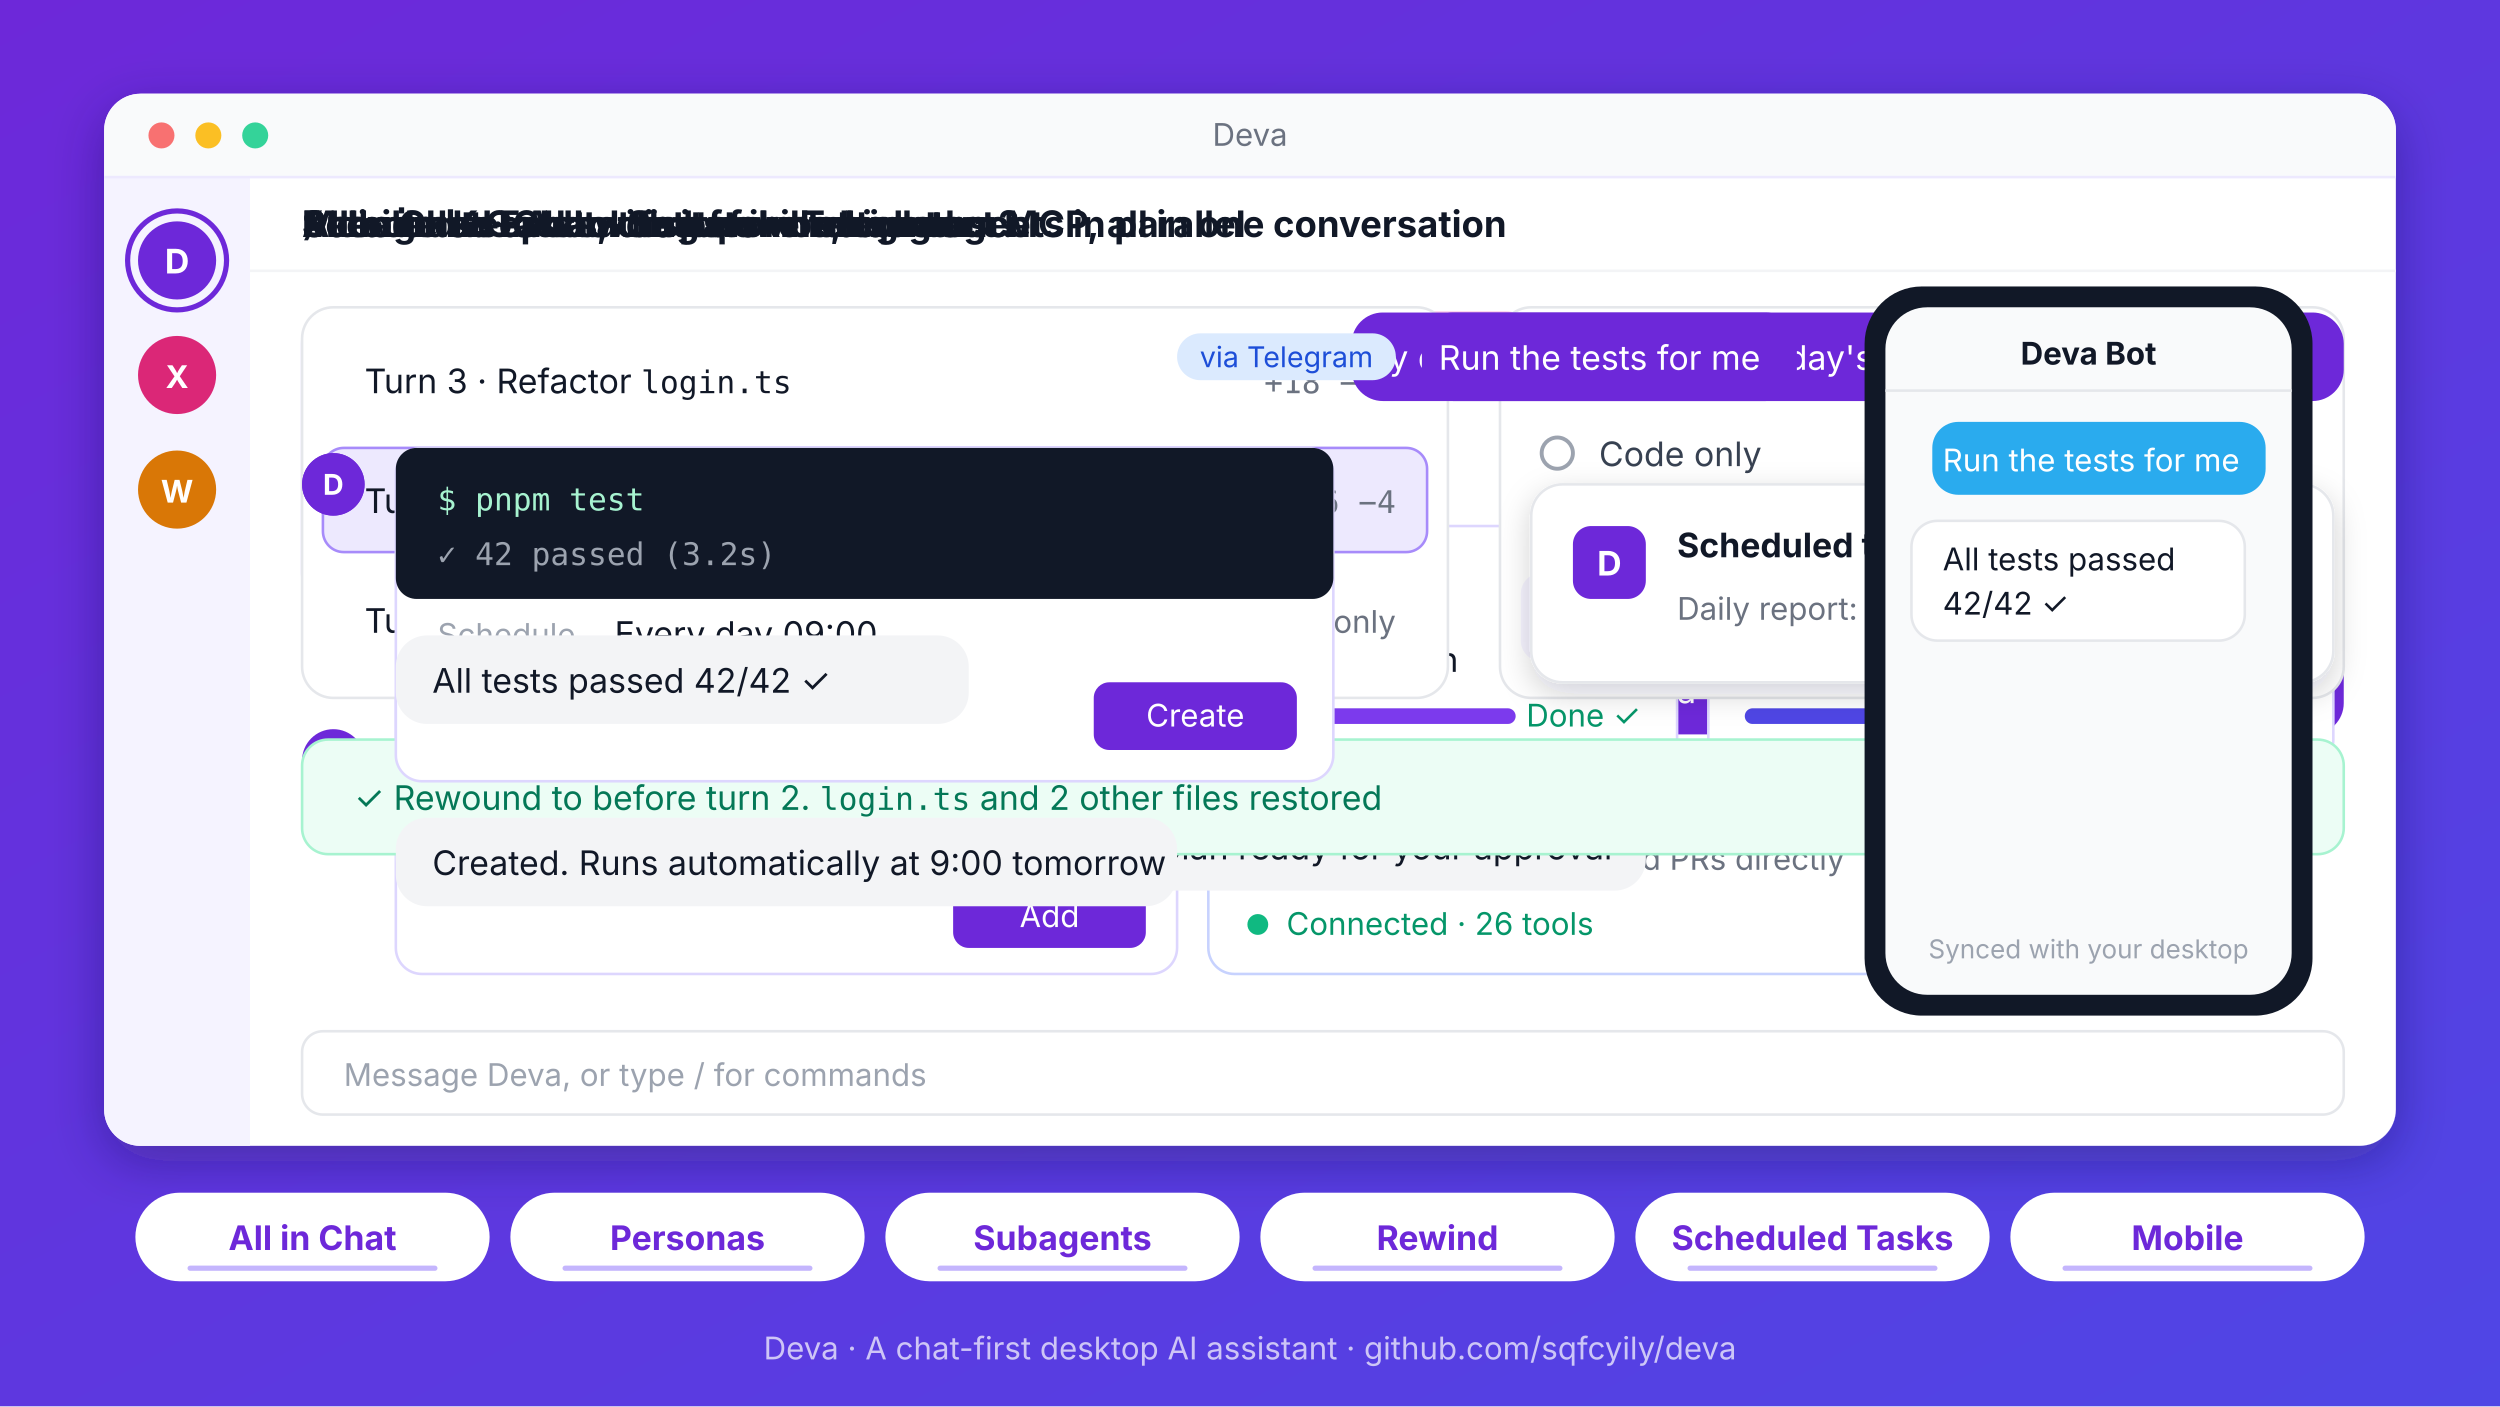
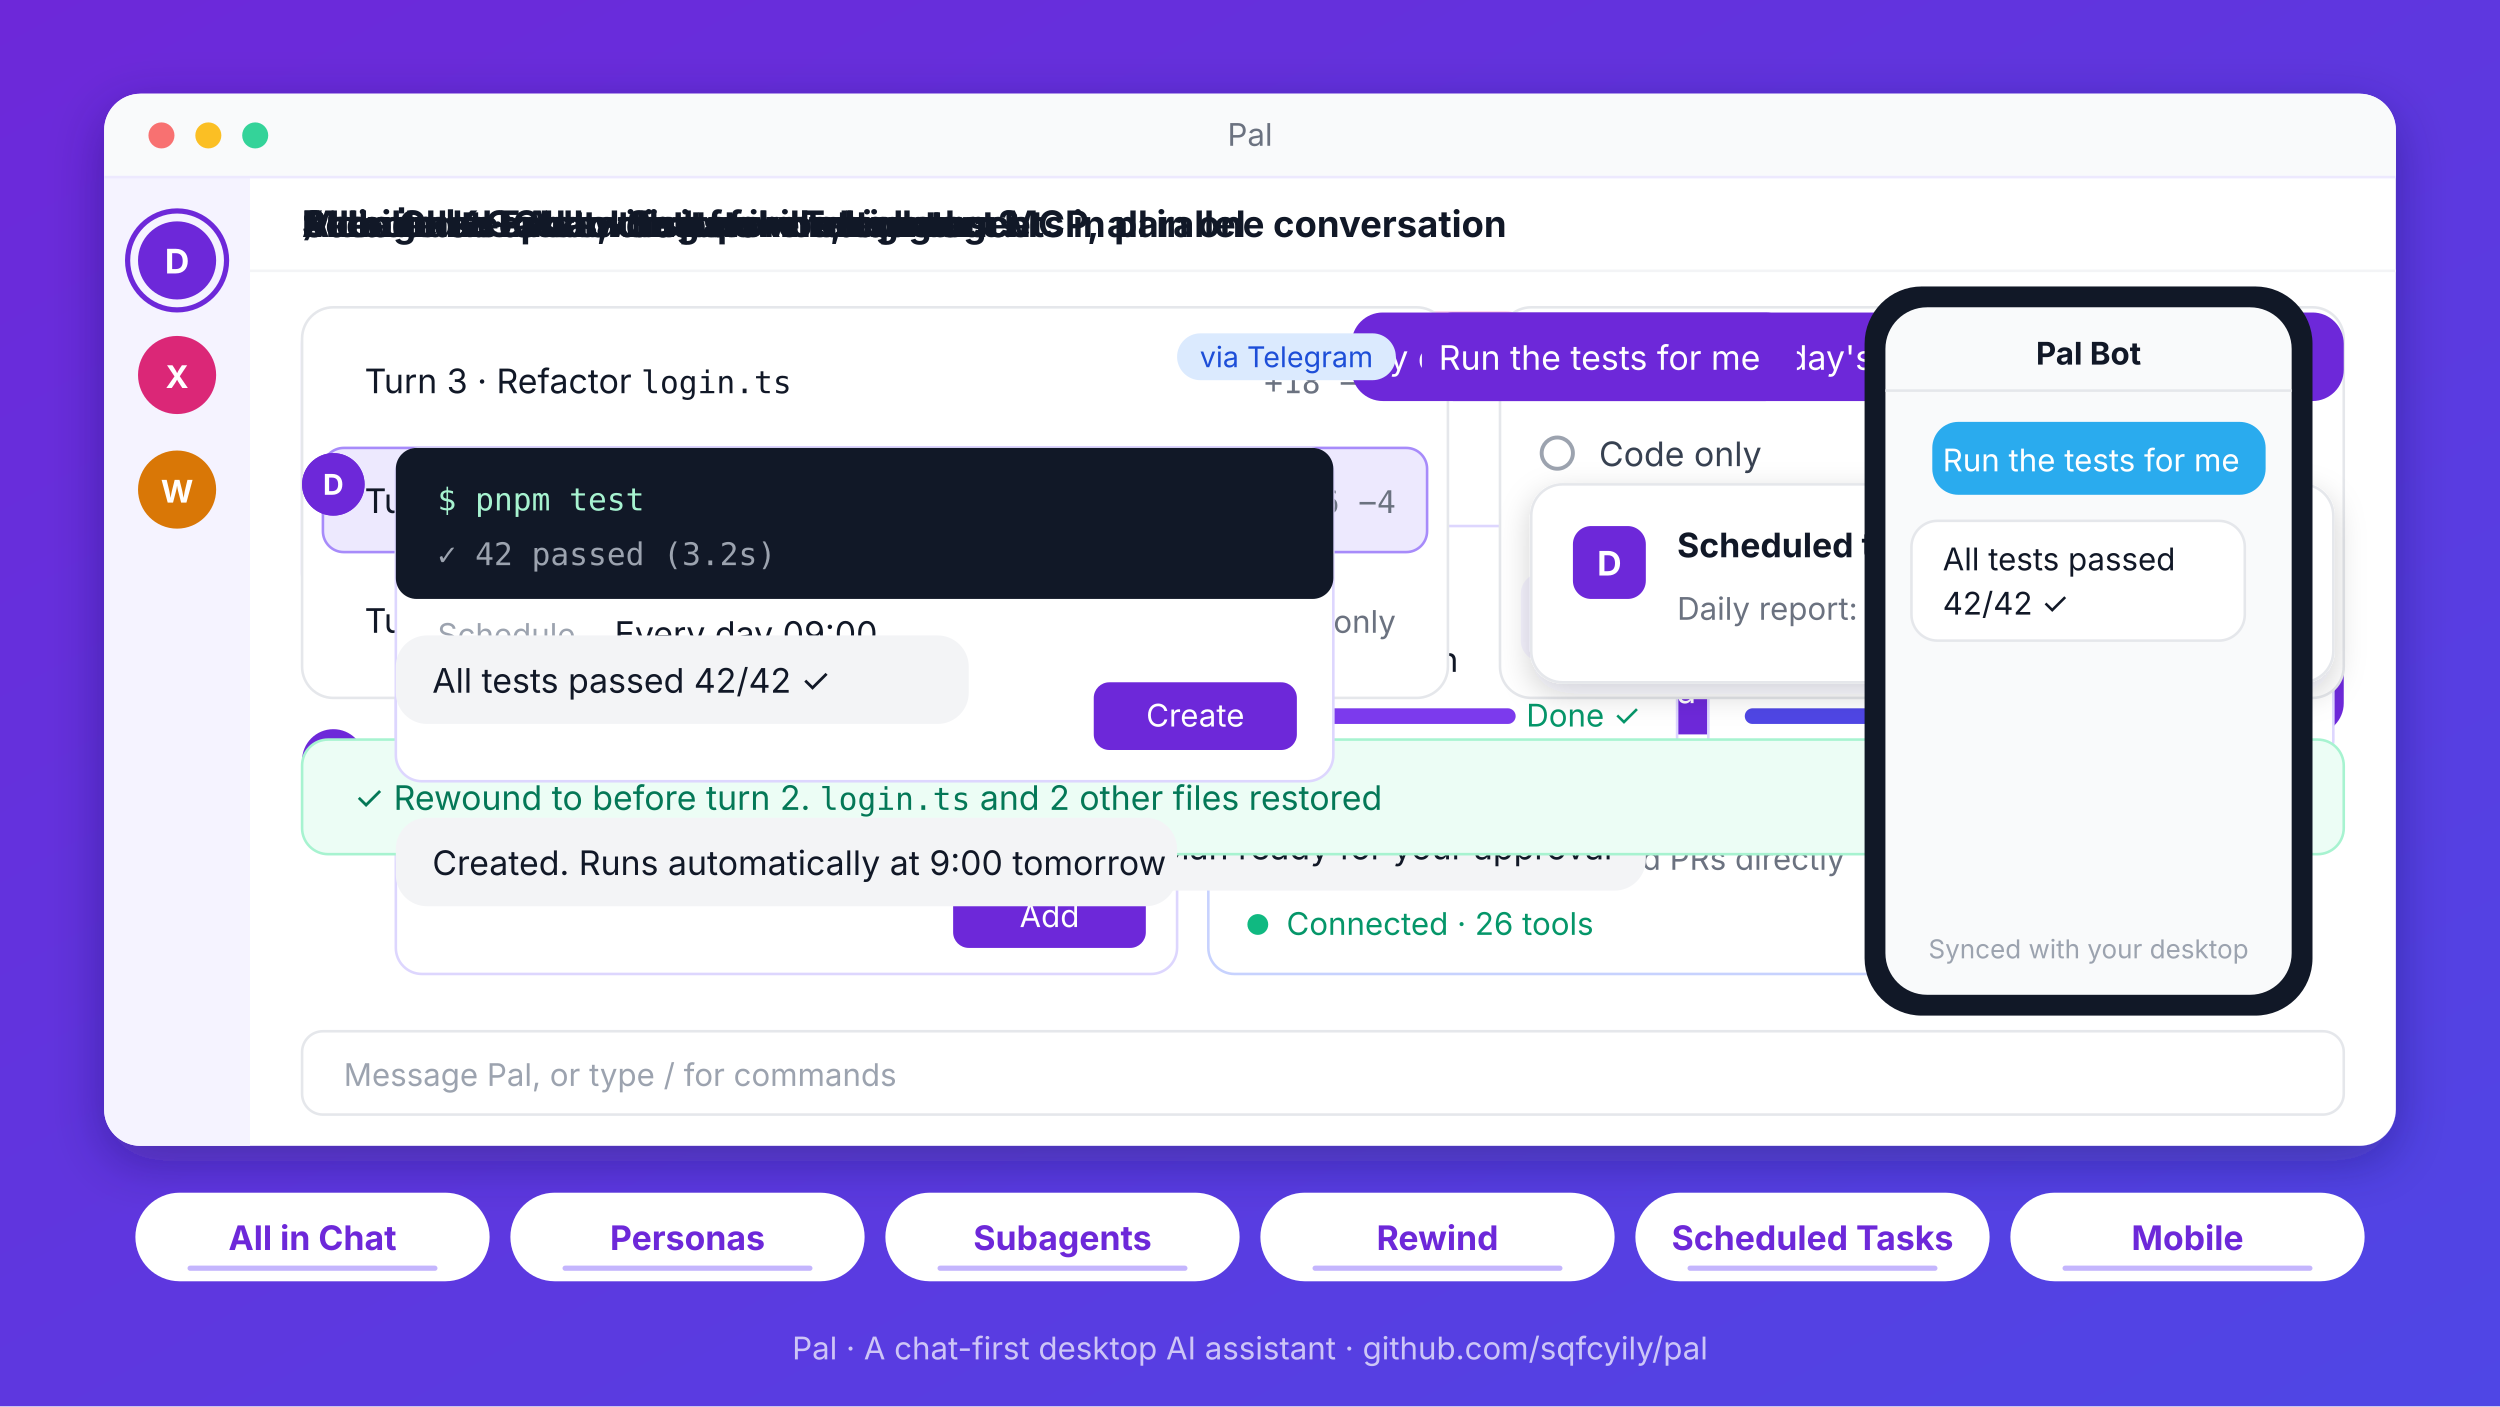
<svg xmlns="http://www.w3.org/2000/svg" viewBox="0 0 960 540" width="960" height="540" font-family="'Segoe UI','Inter','Helvetica Neue',Arial,sans-serif">
  <defs>
    <linearGradient id="bg" x1="0" y1="0" x2="1" y2="1">
      <stop offset="0" stop-color="#6D28D9" />
      <stop offset="1" stop-color="#4F46E5" />
    </linearGradient>
    <clipPath id="win">
      <rect x="40" y="36" width="880" height="404" rx="14" />
    </clipPath>
    <filter id="shadow" x="-10%" y="-10%" width="120%" height="130%">
      <feDropShadow dx="0" dy="6" stdDeviation="10" flood-color="#1E1B4B" flood-opacity="0.35" />
    </filter>
    <filter id="pop" x="-10%" y="-20%" width="120%" height="150%">
      <feDropShadow dx="0" dy="4" stdDeviation="6" flood-color="#111827" flood-opacity="0.18" />
    </filter>
    <style>
      text { dominant-baseline: auto; }
      .mono { font-family: Consolas, 'SF Mono', Menlo, monospace; }
      .sc, .hl, .pg, .a, .b, .c, .d, .e, .f1, .f2, .f3, .k1, .k2, .k3 {
        animation-duration: 36s; animation-iteration-count: infinite;
        animation-fill-mode: both; animation-timing-function: ease-out; animation-delay: 0s;
      }
      .sc, .hl { animation-name: show; }
      .a { animation-name: inA; } .b { animation-name: inB; } .c { animation-name: inC; }
      .d { animation-name: inD; } .e { animation-name: inE; }
      .f1, .f2, .f3, .pg { transform-box: fill-box; transform-origin: 0 50%; animation-timing-function: linear; }
      .f1 { animation-name: f1; } .f2 { animation-name: f2; } .f3 { animation-name: f3; }
      .k1 { animation-name: k1; } .k2 { animation-name: k2; } .k3 { animation-name: k3; }
      .pg { animation-name: pg; }
      .s2, .s2 *, .t2, .t2 * { animation-delay: 6s; }
      .s3, .s3 *, .t3, .t3 * { animation-delay: 12s; }
      .s4, .s4 *, .t4, .t4 * { animation-delay: 18s; }
      .s5, .s5 *, .t5, .t5 * { animation-delay: 24s; }
      .s6, .s6 *, .t6, .t6 * { animation-delay: 30s; }
      @keyframes show { 0% { opacity: 0; } 1% { opacity: 1; } 15.6% { opacity: 1; } 16.6%, 100% { opacity: 0; } }
      @keyframes inA { 0%, 1% { opacity: 0; transform: translateY(8px); } 2.5%, 100% { opacity: 1; transform: translateY(0); } }
      @keyframes inB { 0%, 3.5% { opacity: 0; transform: translateY(8px); } 5%, 100% { opacity: 1; transform: translateY(0); } }
      @keyframes inC { 0%, 6% { opacity: 0; transform: translateY(8px); } 7.5%, 100% { opacity: 1; transform: translateY(0); } }
      @keyframes inD { 0%, 9.5% { opacity: 0; transform: translateY(8px); } 11%, 100% { opacity: 1; transform: translateY(0); } }
      @keyframes inE { 0%, 12% { opacity: 0; transform: translateY(8px); } 13.5%, 100% { opacity: 1; transform: translateY(0); } }
      @keyframes f1 { 0%, 5% { transform: scaleX(0); } 7.5%, 100% { transform: scaleX(1); } }
      @keyframes f2 { 0%, 5% { transform: scaleX(0); } 9%, 100% { transform: scaleX(1); } }
      @keyframes f3 { 0%, 5% { transform: scaleX(0); } 10.5%, 100% { transform: scaleX(1); } }
      @keyframes k1 { 0%, 7.5% { opacity: 0; } 8.3%, 100% { opacity: 1; } }
      @keyframes k2 { 0%, 9% { opacity: 0; } 9.8%, 100% { opacity: 1; } }
      @keyframes k3 { 0%, 10.5% { opacity: 0; } 11.3%, 100% { opacity: 1; } }
      @keyframes pg { 0% { transform: scaleX(0); } 16.6%, 100% { transform: scaleX(1); } }
    </style>
  </defs>
  <rect width="960" height="540" fill="url(#bg)" />
  <rect x="40" y="36" width="880" height="404" rx="14" fill="#FFFFFF" filter="url(#shadow)" />
  <g clip-path="url(#win)">
    <rect x="40" y="36" width="880" height="32" fill="#F9FAFB" />
    <rect x="40" y="68" width="56" height="372" fill="#F5F3FF" />
    <line x1="40" y1="68" x2="920" y2="68" stroke="#EDE9FE" />
    <line x1="96" y1="104" x2="920" y2="104" stroke="#F3F4F6" />
  </g>
  <circle cx="62" cy="52" r="5" fill="#F87171" />
  <circle cx="80" cy="52" r="5" fill="#FBBF24" />
  <circle cx="98" cy="52" r="5" fill="#34D399" />
-   <text x="480" y="56" text-anchor="middle" font-size="12" fill="#6B7280">Deva</text>
+   <text x="480" y="56" text-anchor="middle" font-size="12" fill="#6B7280">Pal</text>
  <circle cx="68" cy="100" r="19" fill="none" stroke="#6D28D9" stroke-width="2" />
  <circle cx="68" cy="100" r="15" fill="#6D28D9" />
  <text x="68" y="105" text-anchor="middle" font-size="13" font-weight="700" fill="#FFFFFF">D</text>
  <circle cx="68" cy="144" r="15" fill="#DB2777" />
  <text x="68" y="149" text-anchor="middle" font-size="12" font-weight="700" fill="#FFFFFF">X</text>
  <rect x="116" y="396" width="784" height="32" rx="8" fill="#FFFFFF" stroke="#E5E7EB" />
-   <text x="132" y="417" font-size="12" fill="#9CA3AF">Message Deva, or type / for commands</text>
+   <text x="132" y="417" font-size="12" fill="#9CA3AF">Message Pal, or type / for commands</text>
  <g class="sc s1">
    <text x="116" y="91" font-size="14" font-weight="700" fill="#111827">All in Chat · Chat, create skills, connect MCP, all in one conversation</text>
    <g class="a">
      <rect x="668" y="120" width="232" height="34" rx="12" fill="#6D28D9" />
      <text x="886" y="142" text-anchor="end" font-size="13" fill="#FFFFFF">How do I sort a Python list by date?</text>
    </g>
    <g class="b">
      <circle cx="128" cy="180" r="12" fill="#6D28D9" />
      <text x="128" y="184" text-anchor="middle" font-size="11" font-weight="700" fill="#FFFFFF">D</text>
      <rect x="152" y="166" width="270" height="54" rx="12" fill="#F3F4F6" />
      <text x="166" y="187" font-size="13" fill="#111827">Just use the <tspan class="mono" font-size="12">key</tspan> argument of <tspan class="mono" font-size="12">sort</tspan>:</text>
      <text x="166" y="208" class="mono" font-size="12" fill="#6D28D9">items.sort(key=lambda x: x.date)</text>
    </g>
    <g class="c">
      <rect x="545" y="232" width="355" height="34" rx="12" fill="#6D28D9" />
      <text x="886" y="254" text-anchor="end" font-size="13" fill="#FFFFFF">Make a skill for English comments, then add GitHub MCP</text>
    </g>
    <g class="d">
      <circle cx="128" cy="292" r="12" fill="#6D28D9" />
      <text x="128" y="296" text-anchor="middle" font-size="11" font-weight="700" fill="#FFFFFF">D</text>
      <rect x="152" y="278" width="300" height="96" rx="10" fill="#FFFFFF" stroke="#DDD6FE" />
      <rect x="166" y="290" width="40" height="20" rx="6" fill="#EDE9FE" />
      <text x="186" y="304" text-anchor="middle" font-size="11" font-weight="700" fill="#6D28D9">Skill</text>
      <text x="216" y="305" class="mono" font-size="13" font-weight="700" fill="#111827">/en-comment</text>
      <text x="166" y="334" font-size="12" fill="#6B7280">Always write code comments in English</text>
      <rect x="366" y="340" width="74" height="24" rx="6" fill="#6D28D9" />
      <text x="403" y="356" text-anchor="middle" font-size="12" fill="#FFFFFF">Add</text>
    </g>
    <g class="e">
      <rect x="464" y="278" width="300" height="96" rx="10" fill="#FFFFFF" stroke="#C7D2FE" />
      <rect x="478" y="290" width="44" height="20" rx="6" fill="#E0E7FF" />
      <text x="500" y="304" text-anchor="middle" font-size="11" font-weight="700" fill="#4F46E5">MCP</text>
      <text x="532" y="305" class="mono" font-size="13" font-weight="700" fill="#111827">github</text>
      <text x="478" y="334" font-size="12" fill="#6B7280">Work with repos, issues and PRs directly</text>
      <circle cx="483" cy="355" r="4" fill="#10B981" />
      <text x="494" y="359" font-size="12" fill="#059669">Connected · 26 tools</text>
    </g>
  </g>
  <g class="sc s2">
    <text x="116" y="91" font-size="14" font-weight="700" fill="#111827">Personas · Each with its own strengths</text>
    <g class="a">
      <rect x="116" y="120" width="230" height="112" rx="12" fill="#FFFFFF" stroke="#DDD6FE" />
      <circle cx="146" cy="152" r="16" fill="#6D28D9" />
      <text x="146" y="157" text-anchor="middle" font-size="13" font-weight="700" fill="#FFFFFF">D</text>
-       <text x="172" y="157" font-size="14" font-weight="700" fill="#111827">Deva</text>
+       <text x="172" y="157" font-size="14" font-weight="700" fill="#111827">Pal</text>
      <text x="132" y="192" font-size="12" fill="#374151">All-round work assistant</text>
      <text x="132" y="212" font-size="12" fill="#6B7280">Code · Writing · Research · Shell</text>
      <rect x="360" y="120" width="230" height="112" rx="12" fill="#FFFFFF" stroke="#FBCFE8" />
      <circle cx="390" cy="152" r="16" fill="#DB2777" />
      <text x="390" y="157" text-anchor="middle" font-size="12" font-weight="700" fill="#FFFFFF">X</text>
      <text x="416" y="157" font-size="14" font-weight="700" fill="#111827">Xiaomajiang</text>
      <text x="376" y="192" font-size="12" fill="#374151">Security research / Reversing</text>
      <text x="376" y="212" font-size="12" fill="#6B7280">Hardcore techie vibe</text>
    </g>
    <g class="b">
      <rect x="606" y="248" width="294" height="34" rx="12" fill="#6D28D9" />
      <text x="886" y="270" text-anchor="end" font-size="13" fill="#FFFFFF">Create a weekly-report persona, keep it formal</text>
    </g>
    <g class="c">
      <rect x="604" y="120" width="230" height="112" rx="12" fill="#FFFBEB" stroke="#FCD34D" />
      <circle cx="634" cy="152" r="16" fill="#D97706" />
      <text x="634" y="157" text-anchor="middle" font-size="12" font-weight="700" fill="#FFFFFF">W</text>
      <text x="660" y="157" font-size="14" font-weight="700" fill="#111827">Weekly Reporter</text>
      <rect x="784" y="140" width="40" height="20" rx="10" fill="#059669" />
      <text x="804" y="154" text-anchor="middle" font-size="11" fill="#FFFFFF">New</text>
      <text x="620" y="192" font-size="12" fill="#374151">Formal tone · Well organized</text>
      <text x="620" y="212" font-size="12" fill="#6B7280">Great at reports and summaries</text>
      <circle cx="68" cy="188" r="15" fill="#D97706" />
      <text x="68" y="193" text-anchor="middle" font-size="12" font-weight="700" fill="#FFFFFF">W</text>
    </g>
    <g class="d">
      <circle cx="128" cy="313" r="12" fill="#6D28D9" />
      <text x="128" y="317" text-anchor="middle" font-size="11" font-weight="700" fill="#FFFFFF">D</text>
      <rect x="152" y="298" width="300" height="34" rx="12" fill="#F3F4F6" />
      <text x="166" y="320" font-size="13" fill="#111827">Persona card ready. Confirm to start using it</text>
    </g>
  </g>
  <g class="sc s3">
    <text x="116" y="91" font-size="14" font-weight="700" fill="#111827">Subagents · Auto-dispatch multiple agents in parallel</text>
    <g class="a">
      <rect x="580" y="120" width="320" height="34" rx="12" fill="#6D28D9" />
      <text x="886" y="142" text-anchor="end" font-size="13" fill="#FFFFFF">Map out the auth module and draft a refactor plan</text>
    </g>
    <g class="b">
      <circle cx="128" cy="183" r="12" fill="#6D28D9" />
      <text x="128" y="187" text-anchor="middle" font-size="11" font-weight="700" fill="#FFFFFF">D</text>
      <text x="152" y="188" font-size="13" fill="#111827">Splitting into 3 subtasks, dispatched to subagents in parallel:</text>
      <rect x="152" y="202" width="240" height="92" rx="10" fill="#FFFFFF" stroke="#DDD6FE" />
      <rect x="166" y="216" width="64" height="20" rx="6" fill="#EDE9FE" />
      <text x="198" y="230" text-anchor="middle" font-size="11" font-weight="700" fill="#6D28D9">Explore</text>
      <text x="166" y="258" font-size="13" fill="#111827">Find auth-related files</text>
      <rect x="166" y="272" width="164" height="6" rx="3" fill="#E5E7EB" />
      <rect class="f1" x="166" y="272" width="164" height="6" rx="3" fill="#7C3AED" />
      <text class="k1" x="378" y="279" text-anchor="end" font-size="12" fill="#059669">Done ✓</text>
      <rect x="404" y="202" width="240" height="92" rx="10" fill="#FFFFFF" stroke="#DDD6FE" />
      <rect x="418" y="216" width="64" height="20" rx="6" fill="#EDE9FE" />
      <text x="450" y="230" text-anchor="middle" font-size="11" font-weight="700" fill="#6D28D9">Explore</text>
      <text x="418" y="258" font-size="13" fill="#111827">Locate token validation</text>
      <rect x="418" y="272" width="164" height="6" rx="3" fill="#E5E7EB" />
      <rect class="f2" x="418" y="272" width="164" height="6" rx="3" fill="#7C3AED" />
      <text class="k2" x="630" y="279" text-anchor="end" font-size="12" fill="#059669">Done ✓</text>
      <rect x="656" y="202" width="240" height="92" rx="10" fill="#FFFFFF" stroke="#DDD6FE" />
      <rect x="670" y="216" width="44" height="20" rx="6" fill="#E0E7FF" />
      <text x="692" y="230" text-anchor="middle" font-size="11" font-weight="700" fill="#4F46E5">Plan</text>
      <text x="670" y="258" font-size="13" fill="#111827">Research and draft the plan</text>
      <rect x="670" y="272" width="164" height="6" rx="3" fill="#E5E7EB" />
      <rect class="f3" x="670" y="272" width="164" height="6" rx="3" fill="#4F46E5" />
      <text class="k3" x="882" y="279" text-anchor="end" font-size="12" fill="#059669">Done ✓</text>
    </g>
    <g class="e">
      <rect x="152" y="308" width="480" height="34" rx="12" fill="#F3F4F6" />
      <text x="166" y="330" font-size="13" fill="#111827">Summary: 5 auth entry points found, refactor plan ready for your approval</text>
    </g>
  </g>
  <g class="sc s4">
    <text x="116" y="91" font-size="14" font-weight="700" fill="#111827">
      <tspan class="mono">/rewind</tspan> · Go back to before which turn?</text>
    <g class="a">
      <rect x="116" y="118" width="440" height="150" rx="12" fill="#FFFFFF" stroke="#E5E7EB" />
    </g>
    <g class="b">
      <rect x="124" y="172" width="424" height="40" rx="8" fill="#EDE9FE" stroke="#A78BFA" />
    </g>
    <g class="a">
      <text x="140" y="151" font-size="13" fill="#111827">Turn 3 · Refactor <tspan class="mono" font-size="12">login.ts</tspan>
      </text>
      <text x="536" y="151" text-anchor="end" class="mono" font-size="12" fill="#6B7280">+18 −42</text>
      <text x="140" y="197" font-size="13" fill="#111827">Turn 2 · Add token refresh</text>
      <text x="536" y="197" text-anchor="end" class="mono" font-size="12" fill="#6B7280">+36 −4</text>
      <text x="140" y="243" font-size="13" fill="#111827">Turn 1 · Read the auth module</text>
      <text x="536" y="243" text-anchor="end" font-size="12" fill="#6B7280">read-only</text>
    </g>
    <g class="c">
      <rect x="576" y="118" width="324" height="150" rx="12" fill="#FFFFFF" stroke="#E5E7EB" />
      <text x="592" y="146" font-size="13" font-weight="700" fill="#111827">What to restore?</text>
      <circle cx="598" cy="174" r="6" fill="none" stroke="#9CA3AF" stroke-width="1.5" />
      <text x="614" y="179" font-size="13" fill="#374151">Code only</text>
      <circle cx="598" cy="204" r="6" fill="none" stroke="#9CA3AF" stroke-width="1.5" />
      <text x="614" y="209" font-size="13" fill="#374151">Conversation only</text>
      <rect x="584" y="220" width="308" height="34" rx="8" fill="#F5F3FF" />
      <circle cx="598" cy="237" r="6" fill="none" stroke="#6D28D9" stroke-width="1.5" />
      <circle cx="598" cy="237" r="3" fill="#6D28D9" />
      <text x="614" y="242" font-size="13" font-weight="700" fill="#6D28D9">Both code and conversation</text>
    </g>
    <g class="d">
      <rect x="116" y="284" width="784" height="44" rx="10" fill="#ECFDF5" stroke="#A7F3D0" />
      <text x="136" y="311" font-size="13" fill="#047857">✓ Rewound to before turn 2. <tspan class="mono" font-size="12">login.ts</tspan> and 2 other files restored</text>
      <text x="884" y="311" text-anchor="end" font-size="13" font-weight="700" fill="#6D28D9">Undo</text>
    </g>
  </g>
  <g class="sc s5">
    <text x="116" y="91" font-size="14" font-weight="700" fill="#111827">Scheduled tasks · Set up in one sentence</text>
    <g class="a">
      <rect x="519" y="120" width="381" height="34" rx="12" fill="#6D28D9" />
      <text x="886" y="142" text-anchor="end" font-size="13" fill="#FFFFFF">Every day at 9am, turn yesterday's commits into a daily report</text>
    </g>
    <g class="b">
      <circle cx="128" cy="186" r="12" fill="#6D28D9" />
      <text x="128" y="190" text-anchor="middle" font-size="11" font-weight="700" fill="#FFFFFF">D</text>
      <rect x="152" y="172" width="360" height="128" rx="10" fill="#FFFFFF" stroke="#DDD6FE" />
      <text x="168" y="198" font-size="14" font-weight="700" fill="#111827">New scheduled task</text>
      <text x="168" y="224" font-size="12" fill="#9CA3AF">Name</text>
      <text x="236" y="224" font-size="13" fill="#111827">Daily report</text>
      <text x="168" y="248" font-size="12" fill="#9CA3AF">Schedule</text>
      <text x="236" y="248" font-size="13" fill="#111827">Every day 09:00</text>
      <text x="168" y="272" font-size="12" fill="#9CA3AF">Persona</text>
-       <text x="236" y="272" font-size="13" fill="#111827">Deva · current model</text>
+       <text x="236" y="272" font-size="13" fill="#111827">Pal · current model</text>
      <rect x="420" y="262" width="78" height="26" rx="6" fill="#6D28D9" />
      <text x="459" y="279" text-anchor="middle" font-size="12" fill="#FFFFFF">Create</text>
    </g>
    <g class="c">
      <rect x="152" y="314" width="300" height="34" rx="12" fill="#F3F4F6" />
      <text x="166" y="336" font-size="13" fill="#111827">Created. Runs automatically at 9:00 tomorrow</text>
    </g>
    <g class="d">
      <rect x="588" y="186" width="308" height="76" rx="12" fill="#FFFFFF" stroke="#E5E7EB" filter="url(#pop)" />
      <rect x="604" y="202" width="28" height="28" rx="7" fill="#6D28D9" />
      <text x="618" y="221" text-anchor="middle" font-size="13" font-weight="700" fill="#FFFFFF">D</text>
      <text x="644" y="214" font-size="13" font-weight="700" fill="#111827">Scheduled task completed</text>
      <text x="884" y="214" text-anchor="end" font-size="11" fill="#9CA3AF">09:00</text>
      <text x="644" y="238" font-size="12" fill="#6B7280">Daily report: 12 commits summarized</text>
    </g>
  </g>
  <g class="sc s6">
    <text x="116" y="91" font-size="14" font-weight="700" fill="#111827">Mobile · Keep chatting from Telegram</text>
    <rect x="716" y="110" width="172" height="280" rx="22" fill="#111827" />
    <rect x="724" y="118" width="156" height="264" rx="16" fill="#F9FAFB" />
-     <text x="802" y="140" text-anchor="middle" font-size="12" font-weight="700" fill="#111827">Deva Bot</text>
+     <text x="802" y="140" text-anchor="middle" font-size="12" font-weight="700" fill="#111827">Pal Bot</text>
    <line x1="724" y1="150" x2="880" y2="150" stroke="#E5E7EB" />
    <g class="a">
      <rect x="742" y="162" width="128" height="28" rx="10" fill="#2AABEE" />
      <text x="860" y="181" text-anchor="end" font-size="12" fill="#FFFFFF">Run the tests for me</text>
    </g>
    <g class="b">
      <rect x="546" y="120" width="144" height="34" rx="12" fill="#6D28D9" />
      <text x="676" y="142" text-anchor="end" font-size="13" fill="#FFFFFF">Run the tests for me</text>
      <rect x="452" y="128" width="84" height="18" rx="9" fill="#DBEAFE" />
      <text x="494" y="141" text-anchor="middle" font-size="11" fill="#1D4ED8">via Telegram</text>
    </g>
    <g class="c">
      <circle cx="128" cy="186" r="12" fill="#6D28D9" />
      <text x="128" y="190" text-anchor="middle" font-size="11" font-weight="700" fill="#FFFFFF">D</text>
      <rect x="152" y="172" width="360" height="58" rx="8" fill="#111827" />
      <text x="168" y="196" class="mono" font-size="12" fill="#A7F3D0">$ pnpm test</text>
      <text x="168" y="217" class="mono" font-size="12" fill="#9CA3AF">✓ 42 passed (3.2s)</text>
    </g>
    <g class="d">
      <rect x="152" y="244" width="220" height="34" rx="12" fill="#F3F4F6" />
      <text x="166" y="266" font-size="13" fill="#111827">All tests passed 42/42 ✓</text>
      <rect x="734" y="200" width="128" height="46" rx="10" fill="#FFFFFF" stroke="#E5E7EB" />
      <text x="746" y="219" font-size="12" fill="#111827">All tests passed</text>
      <text x="746" y="236" font-size="12" fill="#111827">42/42 ✓</text>
      <text x="802" y="368" text-anchor="middle" font-size="10" fill="#9CA3AF">Synced with your desktop</text>
    </g>
  </g>
  <g font-size="13" text-anchor="middle">
    <g fill="#FFFFFF" fill-opacity="0.14">
      <rect x="52" y="458" width="136" height="34" rx="17" />
      <rect x="196" y="458" width="136" height="34" rx="17" />
      <rect x="340" y="458" width="136" height="34" rx="17" />
      <rect x="484" y="458" width="136" height="34" rx="17" />
      <rect x="628" y="458" width="136" height="34" rx="17" />
      <rect x="772" y="458" width="136" height="34" rx="17" />
    </g>
    <g fill="#FFFFFF" fill-opacity="0.8">
      <text x="120" y="480">All in Chat</text>
      <text x="264" y="480">Personas</text>
      <text x="408" y="480">Subagents</text>
      <text x="552" y="480">Rewind</text>
      <text x="696" y="480">Scheduled Tasks</text>
      <text x="840" y="480">Mobile</text>
    </g>
    <g class="hl t1">
      <rect x="52" y="458" width="136" height="34" rx="17" fill="#FFFFFF" />
      <text x="120" y="480" font-weight="700" fill="#6D28D9">All in Chat</text>
      <rect class="pg" x="72" y="486" width="96" height="2" rx="1" fill="#C4B5FD" />
    </g>
    <g class="hl t2">
      <rect x="196" y="458" width="136" height="34" rx="17" fill="#FFFFFF" />
      <text x="264" y="480" font-weight="700" fill="#6D28D9">Personas</text>
      <rect class="pg" x="216" y="486" width="96" height="2" rx="1" fill="#C4B5FD" />
    </g>
    <g class="hl t3">
      <rect x="340" y="458" width="136" height="34" rx="17" fill="#FFFFFF" />
      <text x="408" y="480" font-weight="700" fill="#6D28D9">Subagents</text>
      <rect class="pg" x="360" y="486" width="96" height="2" rx="1" fill="#C4B5FD" />
    </g>
    <g class="hl t4">
      <rect x="484" y="458" width="136" height="34" rx="17" fill="#FFFFFF" />
      <text x="552" y="480" font-weight="700" fill="#6D28D9">Rewind</text>
      <rect class="pg" x="504" y="486" width="96" height="2" rx="1" fill="#C4B5FD" />
    </g>
    <g class="hl t5">
      <rect x="628" y="458" width="136" height="34" rx="17" fill="#FFFFFF" />
      <text x="696" y="480" font-weight="700" fill="#6D28D9">Scheduled Tasks</text>
      <rect class="pg" x="648" y="486" width="96" height="2" rx="1" fill="#C4B5FD" />
    </g>
    <g class="hl t6">
      <rect x="772" y="458" width="136" height="34" rx="17" fill="#FFFFFF" />
      <text x="840" y="480" font-weight="700" fill="#6D28D9">Mobile</text>
      <rect class="pg" x="792" y="486" width="96" height="2" rx="1" fill="#C4B5FD" />
    </g>
  </g>
-   <text x="480" y="522" text-anchor="middle" font-size="12" fill="#FFFFFF" fill-opacity="0.7">Deva · A chat-first desktop AI assistant · github.com/sqfcyily/deva</text>
+   <text x="480" y="522" text-anchor="middle" font-size="12" fill="#FFFFFF" fill-opacity="0.7">Pal · A chat-first desktop AI assistant · github.com/sqfcyily/pal</text>
</svg>
